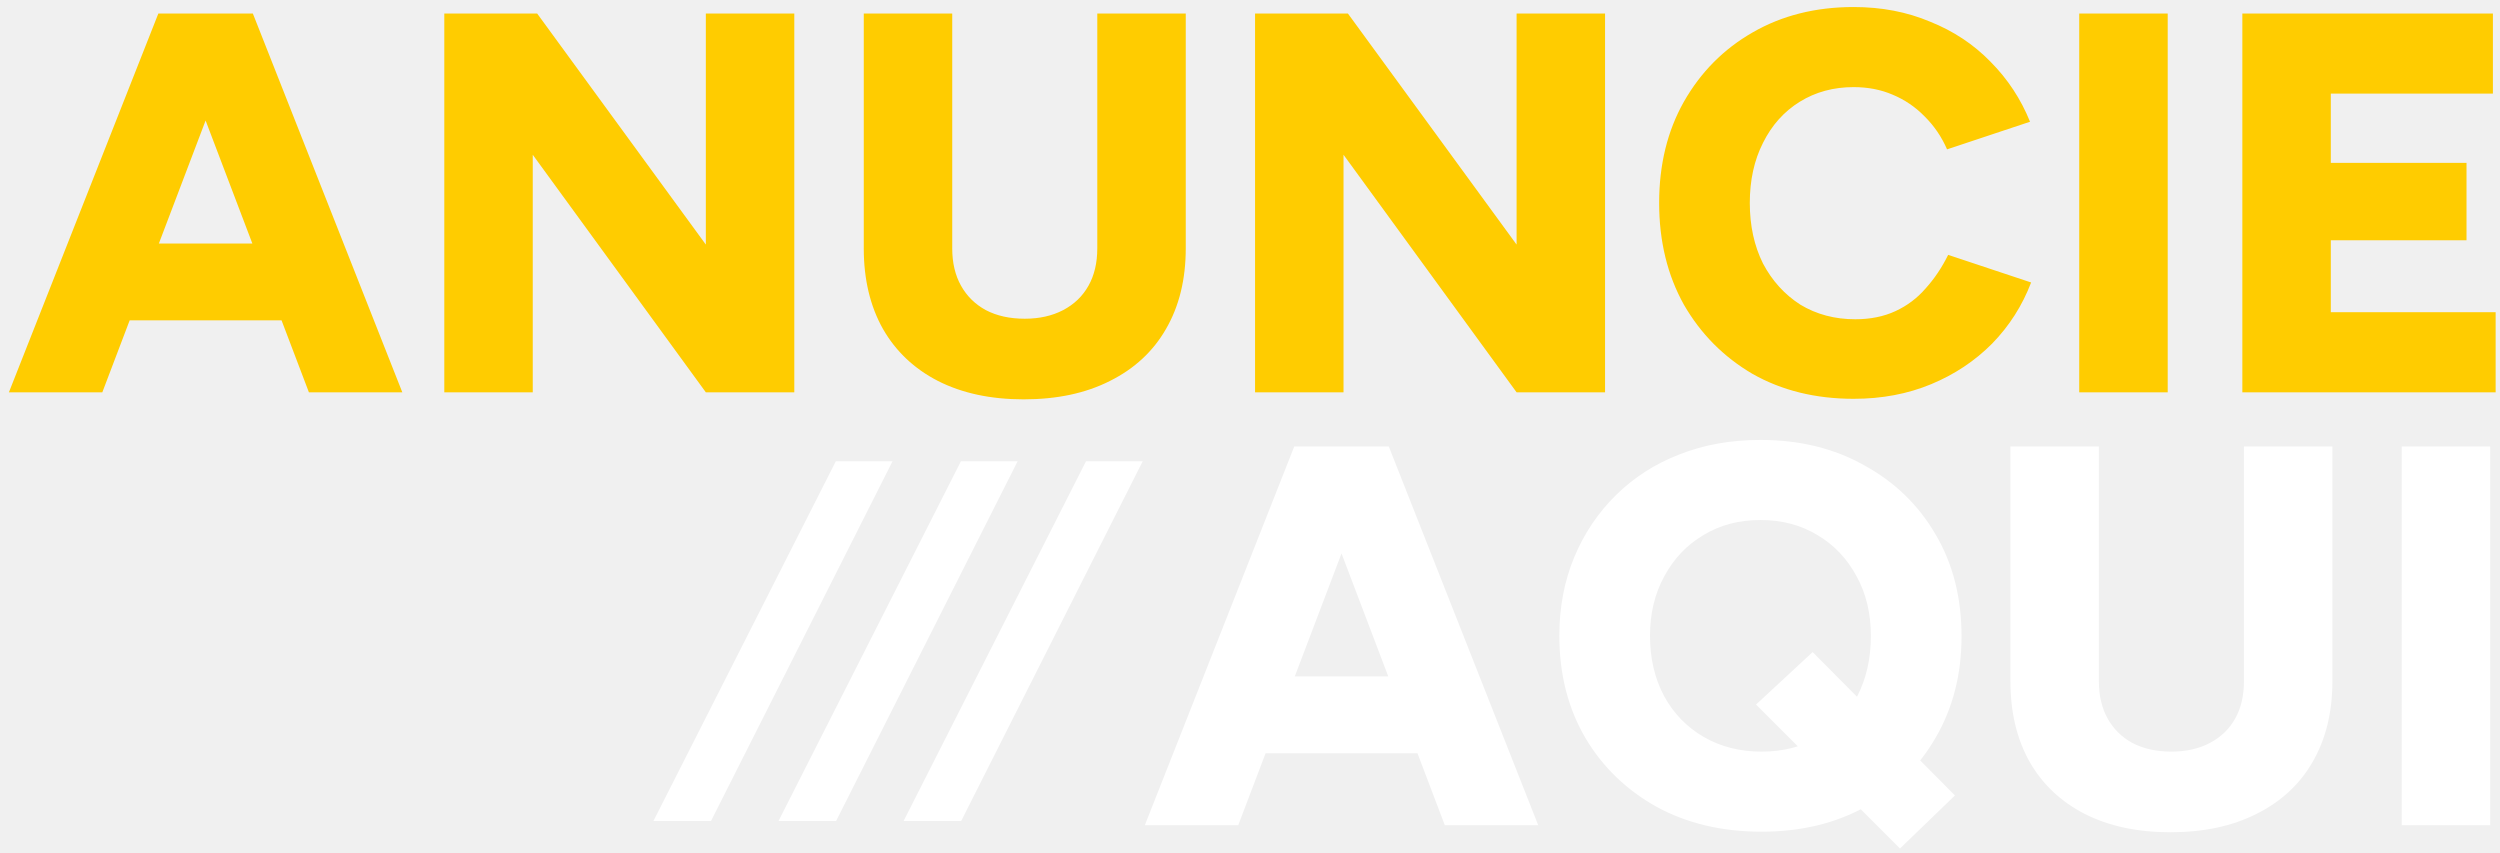
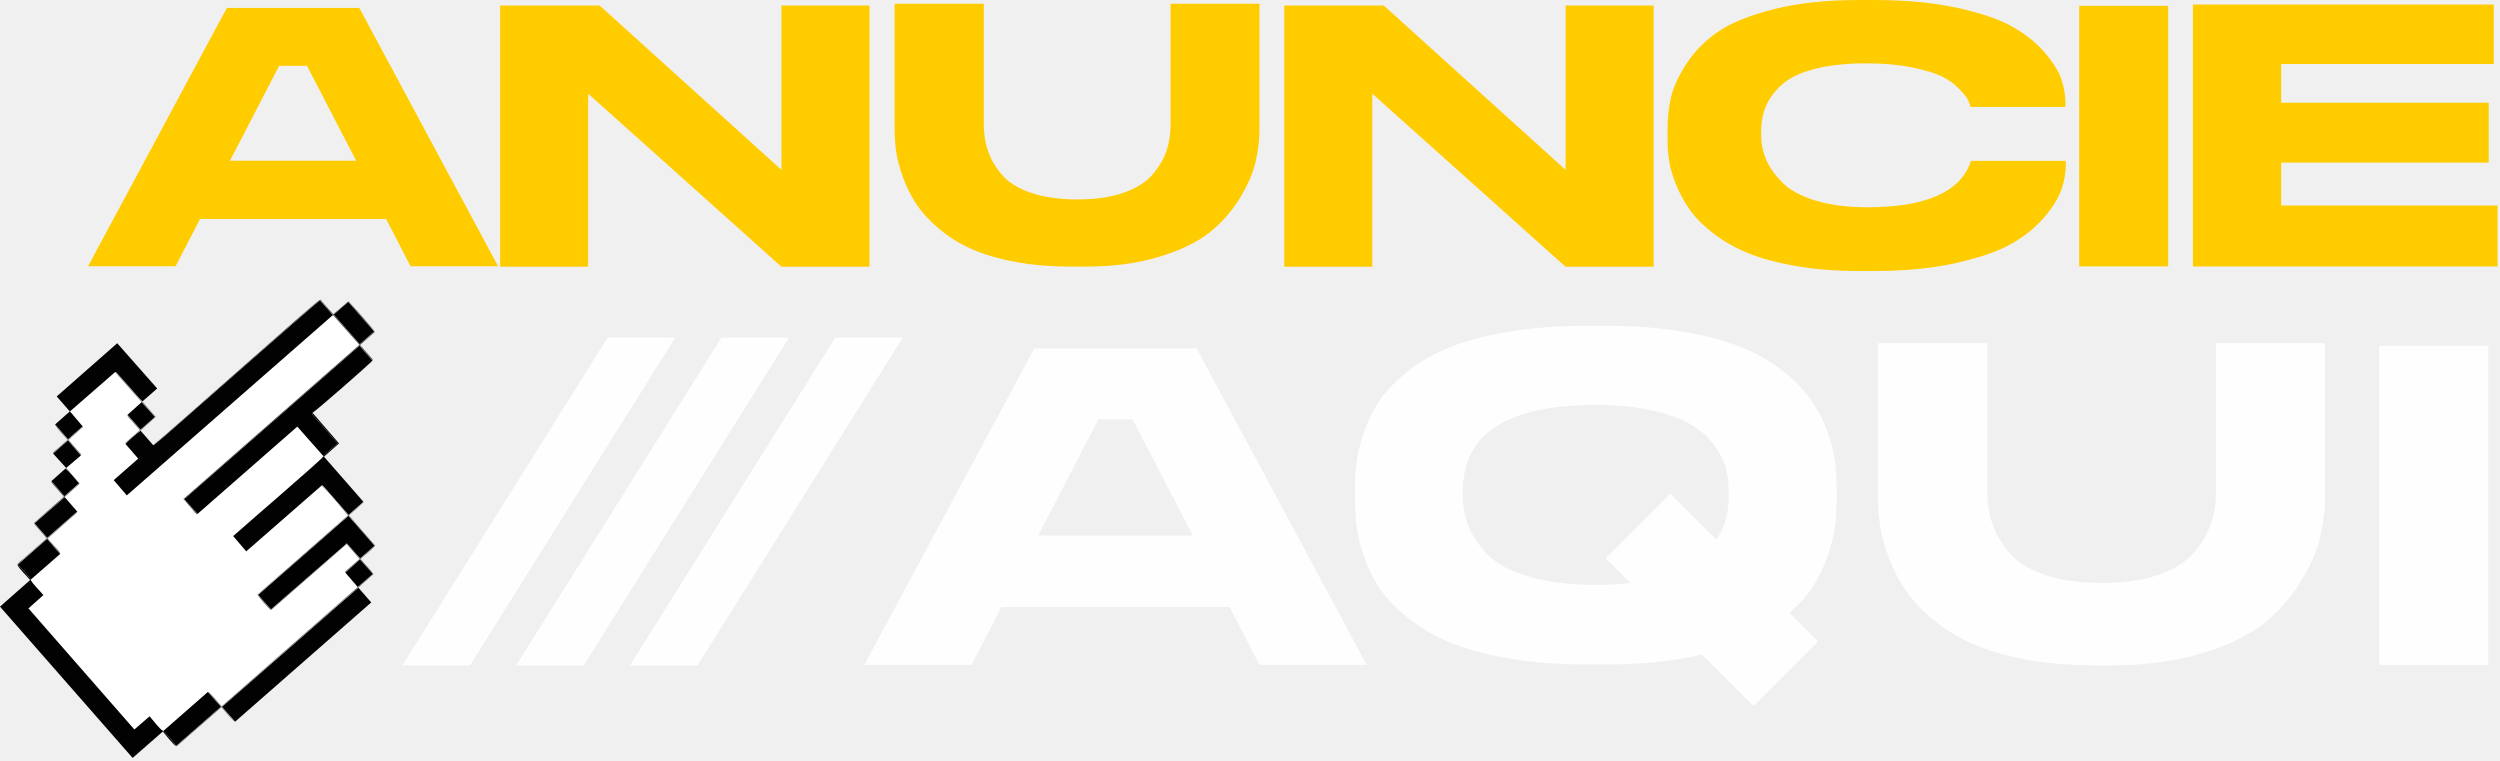
- <svg xmlns="http://www.w3.org/2000/svg" width="176" height="60" viewBox="0 0 176 60" fill="none">
-   <g clip-path="url(#clip0_14_117)">
-     <path d="M21.747 27.619L11.612 0.952H17.801L28.323 27.619H21.747ZM0.627 27.619L11.148 0.952H17.337L7.203 27.619H0.627ZM5.578 22.552V17.143H23.41V22.552H5.578ZM31.279 27.619V0.952H37.816L49.691 17.219V0.952H55.919V27.619H49.691L37.506 10.895V27.619H31.279ZM72.066 28.114C69.745 28.114 67.733 27.683 66.031 26.819C64.355 25.956 63.066 24.736 62.163 23.162C61.261 21.562 60.809 19.67 60.809 17.486V0.952H67.037V17.486C67.037 18.502 67.243 19.378 67.656 20.114C68.069 20.851 68.649 21.422 69.397 21.829C70.17 22.235 71.086 22.438 72.143 22.438C73.175 22.438 74.077 22.235 74.851 21.829C75.624 21.422 76.218 20.851 76.63 20.114C77.043 19.378 77.249 18.502 77.249 17.486V0.952H83.477V17.486C83.477 19.67 83.013 21.562 82.084 23.162C81.182 24.736 79.867 25.956 78.139 26.819C76.437 27.683 74.412 28.114 72.066 28.114ZM88.356 27.619V0.952H94.893L106.768 17.219V0.952H112.996V27.619H106.768L94.584 10.895V27.619H88.356ZM130.497 28.076C127.816 28.076 125.443 27.492 123.38 26.324C121.342 25.13 119.731 23.505 118.545 21.448C117.384 19.365 116.804 16.978 116.804 14.286C116.804 11.594 117.384 9.219 118.545 7.162C119.731 5.079 121.342 3.454 123.38 2.286C125.443 1.092 127.816 0.495 130.497 0.495C132.457 0.495 134.249 0.838 135.874 1.524C137.525 2.184 138.942 3.124 140.129 4.343C141.341 5.562 142.269 6.971 142.914 8.571L137.073 10.514C136.686 9.625 136.157 8.851 135.487 8.19C134.842 7.53 134.095 7.022 133.244 6.667C132.419 6.311 131.503 6.133 130.497 6.133C129.079 6.133 127.816 6.476 126.706 7.162C125.597 7.848 124.734 8.813 124.115 10.057C123.496 11.276 123.186 12.686 123.186 14.286C123.186 15.886 123.496 17.308 124.115 18.552C124.76 19.771 125.636 20.736 126.745 21.448C127.879 22.133 129.169 22.476 130.613 22.476C131.67 22.476 132.612 22.286 133.437 21.905C134.262 21.524 134.972 20.991 135.564 20.305C136.183 19.619 136.712 18.832 137.15 17.943L142.991 19.886C142.372 21.511 141.457 22.946 140.245 24.191C139.033 25.41 137.602 26.362 135.951 27.048C134.301 27.733 132.483 28.076 130.497 28.076ZM146.378 27.619V0.952H152.606V27.619H146.378ZM157.861 27.619V0.952H175.5V6.59H164.089V11.467H173.643V16.914H164.089V21.981H175.693V27.619H157.861Z" fill="#FFCC00" />
-     <path d="M101.715 58.095L91.581 31.429H97.77L108.291 58.095H101.715ZM80.596 58.095L91.117 31.429H97.306L87.172 58.095H80.596ZM85.547 53.029V47.619H103.379V53.029H85.547ZM124.012 58.552C121.227 58.552 118.765 57.968 116.624 56.8C114.484 55.606 112.808 53.981 111.596 51.924C110.384 49.841 109.778 47.454 109.778 44.762C109.778 42.755 110.126 40.914 110.822 39.238C111.518 37.562 112.499 36.102 113.762 34.857C115.026 33.613 116.508 32.66 118.21 32C119.938 31.314 121.846 30.971 123.935 30.971C126.695 30.971 129.132 31.568 131.246 32.762C133.387 33.93 135.063 35.556 136.274 37.638C137.487 39.695 138.092 42.083 138.092 44.8C138.092 47.467 137.487 49.841 136.274 51.924C135.089 53.981 133.438 55.606 131.323 56.8C129.209 57.968 126.772 58.552 124.012 58.552ZM133.76 59.733L123.625 49.6L127.61 45.905L137.628 56L133.76 59.733ZM124.012 52.914C125.534 52.914 126.875 52.571 128.035 51.886C129.196 51.2 130.099 50.248 130.743 49.029C131.388 47.784 131.71 46.362 131.71 44.762C131.71 43.187 131.375 41.791 130.704 40.571C130.034 39.327 129.118 38.362 127.958 37.676C126.797 36.965 125.457 36.609 123.935 36.609C122.414 36.609 121.073 36.965 119.912 37.676C118.752 38.362 117.837 39.327 117.166 40.571C116.496 41.791 116.16 43.187 116.16 44.762C116.16 46.362 116.496 47.784 117.166 49.029C117.837 50.248 118.765 51.2 119.951 51.886C121.137 52.571 122.491 52.914 124.012 52.914ZM152.79 58.59C150.469 58.59 148.458 58.159 146.756 57.295C145.08 56.432 143.79 55.213 142.888 53.638C141.986 52.038 141.534 50.146 141.534 47.962V31.429H147.762V47.962C147.762 48.978 147.968 49.854 148.381 50.59C148.793 51.327 149.374 51.898 150.121 52.305C150.895 52.711 151.811 52.914 152.868 52.914C153.899 52.914 154.802 52.711 155.575 52.305C156.349 51.898 156.942 51.327 157.355 50.59C157.768 49.854 157.974 48.978 157.974 47.962V31.429H164.201V47.962C164.201 50.146 163.737 52.038 162.809 53.638C161.906 55.213 160.591 56.432 158.863 57.295C157.161 58.159 155.137 58.59 152.79 58.59ZM169.081 58.095V31.429H175.309V58.095H169.081Z" fill="white" />
-     <path d="M46.001 57.798L58.843 32.472H62.835L50.055 57.798H46.001ZM54.807 57.798L67.649 32.472H71.641L58.861 57.798H54.807ZM63.613 57.798L76.455 32.472H80.447L67.667 57.798H63.613Z" fill="white" />
+ <svg xmlns="http://www.w3.org/2000/svg" width="990" height="301" viewBox="0 0 990 301" fill="none">
+   <g clip-path="url(#clip0_148_29)">
+     <path d="M142.275 3.129H89.841L34.869 105.435H69.537L79.196 86.733H152.919L162.578 105.435H197.246L142.274 3.129H142.275ZM91.073 63.645L110.538 26.069H121.577L141.042 63.645H91.073ZM198.037 2.193V105.632H232.902V37.084L309.458 105.632H344.323V2.193H309.458V67.268L237.459 2.193H198.035H198.037ZM463.561 1.479V49.33C463.561 53.002 463.043 56.426 461.984 59.605C460.924 62.759 459.1 65.888 456.538 68.969C453.975 72.049 450.157 74.489 445.057 76.286C439.98 78.085 433.87 78.972 426.725 78.972C419.48 78.972 413.271 78.084 408.072 76.286C402.899 74.487 399.054 72.048 396.541 68.969C394.003 65.888 392.229 62.759 391.169 59.605C390.109 56.426 389.592 53.002 389.592 49.33V1.479H354.258V51.251C354.258 54.282 354.48 57.312 354.948 60.343C355.391 63.398 356.303 66.749 357.658 70.421C359.013 74.092 360.738 77.542 362.856 80.769C364.976 83.972 367.834 87.151 371.456 90.28C375.102 93.409 379.266 96.07 383.997 98.263C388.728 100.481 394.542 102.255 401.443 103.585C408.316 104.915 415.956 105.581 424.309 105.581H429.754C440.718 105.581 450.452 104.3 458.953 101.713C467.454 99.15 474.131 95.922 478.96 92.079C483.79 88.21 487.757 83.726 490.886 78.625C494.015 73.525 496.084 68.769 497.144 64.358C498.204 59.948 498.746 55.587 498.746 51.25V1.477H463.561V1.479ZM508.556 2.193V105.632H543.421V37.084L619.978 105.632H654.842V2.193H619.978V67.268L547.979 2.193H508.555H508.556ZM736.011 107.308H742.245C754.491 107.308 765.358 106.248 774.844 104.104C784.306 101.961 791.672 99.373 796.946 96.294C802.219 93.238 806.506 89.69 809.857 85.649C813.208 81.608 815.401 77.96 816.461 74.709C817.521 71.457 818.063 68.278 818.063 65.222V63.695H780.536C780.536 63.769 780.486 63.917 780.388 64.114C776.224 76.089 762.548 82.077 739.362 82.077C731.552 82.077 724.775 81.189 718.984 79.44C713.218 77.666 708.858 75.325 705.926 72.393C702.993 69.461 700.826 66.455 699.469 63.35C698.089 60.221 697.425 56.993 697.425 53.642V51.992C697.425 48.444 698.016 45.191 699.249 42.234C700.457 39.252 702.501 36.419 705.385 33.733C708.292 31.023 712.579 28.904 718.32 27.377C724.037 25.85 730.959 25.085 739.041 25.085C745.842 25.085 751.83 25.628 757.053 26.687C762.276 27.747 766.22 28.93 768.905 30.235C771.59 31.542 773.883 33.167 775.755 35.115C777.628 37.061 778.786 38.491 779.23 39.377C779.699 40.24 780.067 41.249 780.388 42.358H817.914V40.831C817.914 37.948 817.422 34.941 816.461 31.837C815.5 28.732 813.38 25.209 810.079 21.242C806.802 17.3 802.54 13.826 797.315 10.795C792.116 7.765 784.724 5.226 775.213 3.132C765.702 1.038 754.712 0.003 742.244 0.003H736.01C723.246 0.003 712.084 1.21 702.5 3.624C692.939 6.039 685.571 8.996 680.398 12.544C675.224 16.067 671.059 20.306 667.857 25.209C664.678 30.137 662.608 34.597 661.697 38.588C660.811 42.605 660.342 46.818 660.342 51.278V55.318C660.342 58.201 660.564 61.084 661.031 63.967C661.475 66.851 662.436 70.053 663.915 73.578C665.393 77.1 667.241 80.403 669.459 83.482C671.677 86.538 674.781 89.593 678.724 92.599C682.666 95.629 687.2 98.193 692.325 100.262C697.45 102.356 703.758 104.057 711.249 105.362C718.739 106.669 726.994 107.309 736.012 107.309L736.011 107.308ZM858.596 2.292H823.361V105.484H858.596V2.292ZM868.405 1.799V105.509H989.043V81.386H903.345V64.385H985.544V40.681H903.345V25.355H987.54V1.799H868.405Z" fill="#FFCC00" />
+     <path d="M473.859 137.94H409.619L342.271 263.28H384.744L396.578 240.367H486.901L498.735 263.28H541.209L473.859 137.94ZM411.129 212.082L434.977 166.044H448.502L472.35 212.082H411.129ZM726.563 182.166C726.111 178.663 725.054 174.709 723.423 170.301C721.793 165.893 719.649 161.849 717.023 158.136C714.396 154.392 710.775 150.679 706.095 146.966C701.446 143.253 695.982 140.113 689.734 137.578C683.515 135.012 675.788 132.959 666.579 131.389C657.372 129.819 647.107 129.034 635.788 129.034H628.272C616.951 129.034 606.628 129.819 597.299 131.389C587.971 132.959 580.212 135.012 573.964 137.578C567.716 140.113 562.281 143.253 557.602 146.966C552.952 150.679 549.3 154.392 546.673 158.105C544.048 161.849 541.965 165.924 540.395 170.391C538.795 174.859 537.798 178.813 537.315 182.225C536.863 185.666 536.621 189.289 536.621 193.123V198.345C536.621 202.058 536.862 205.65 537.315 209.152C537.798 212.624 538.795 216.609 540.395 221.076C541.965 225.544 544.048 229.68 546.673 233.454C549.3 237.228 552.983 241 557.692 244.775C562.431 248.549 567.865 251.718 574.053 254.345C580.242 256.941 587.97 259.084 597.298 260.685C606.626 262.314 616.95 263.13 628.271 263.13H635.787C647.107 263.13 657.402 262.314 666.668 260.685C669.234 260.233 671.679 259.749 674.004 259.205L694.38 279.581L719.95 254.012L708.629 242.691C712.16 239.612 715.028 236.533 717.112 233.454C719.678 229.68 721.792 225.545 723.421 221.076C725.051 216.609 726.077 212.624 726.561 209.152C727.013 205.65 727.256 202.058 727.256 198.345V193.123C727.256 189.289 727.015 185.636 726.561 182.164L726.563 182.166ZM661.417 195.478L635.848 221.047L645.658 230.857C641.432 231.34 636.873 231.612 631.953 231.612C621.448 231.612 612.513 230.495 605.177 228.291C597.841 226.087 592.407 223.129 588.906 219.416C585.404 215.703 582.928 211.99 581.48 208.277C580.031 204.564 579.307 200.61 579.307 196.443V194.329C579.307 171.688 596.847 160.367 631.954 160.367C640.468 160.367 647.924 161.091 654.324 162.571C660.754 164.021 665.825 165.832 669.538 168.035C673.281 170.239 676.301 172.925 678.624 176.064C680.979 179.174 682.548 182.222 683.363 185.121C684.179 188.019 684.57 191.098 684.57 194.328V196.773C684.57 200.97 683.846 204.894 682.397 208.638C681.732 210.328 680.796 212.05 679.68 213.739L661.416 195.475L661.417 195.478ZM877.562 135.918V194.543C877.562 199.041 876.928 203.237 875.63 207.131C874.332 210.996 872.099 214.829 868.959 218.603C865.82 222.377 861.14 225.365 854.892 227.569C848.673 229.773 841.187 230.859 832.432 230.859C823.557 230.859 815.949 229.773 809.58 227.569C803.24 225.365 798.531 222.376 795.452 218.603C792.342 214.829 790.169 210.996 788.871 207.131C787.573 203.237 786.939 199.041 786.939 194.543V135.918H743.649V196.897C743.649 200.61 743.921 204.323 744.494 208.036C745.038 211.779 746.154 215.885 747.814 220.383C749.475 224.881 751.588 229.107 754.183 233.061C756.78 236.985 760.282 240.88 764.719 244.713C769.187 248.547 774.288 251.808 780.084 254.495C785.88 257.212 793.004 259.385 801.456 261.015C809.88 262.645 819.238 263.46 829.471 263.46H836.142C849.575 263.46 861.501 261.89 871.916 258.721C882.331 255.581 890.511 251.626 896.428 246.917C902.345 242.178 907.205 236.684 911.039 230.434C914.872 224.186 917.408 218.359 918.706 212.955C920.004 207.552 920.669 202.209 920.669 196.895V135.916H877.561L877.562 135.918ZM985.333 136.913H942.164V263.341H985.333V136.913Z" fill="#FEFEFE" />
+     <path fill-rule="evenodd" clip-rule="evenodd" d="M240.635 133.679H267.399L186.131 263.46H159.363L240.634 133.679H240.635ZM330.758 133.679H357.522L276.251 263.46H249.487L330.758 133.679ZM285.695 133.679H312.462L231.191 263.46H204.425L285.696 133.679H285.695Z" fill="#FEFEFE" />
+     <path fill-rule="evenodd" clip-rule="evenodd" d="M49.733 175.856C49.635 175.26 49.204 175.905 50.086 174.939L55.342 170.334C54.417 169.298 53.51 168.239 52.593 167.192C51.609 166.067 50.198 164.886 50.495 164.268L56.107 159.247L45.568 147.349L27.701 162.917L32.734 168.836C32.655 169.402 33.433 168.694 32.39 169.512L27.142 174.189L31.184 178.806C32.621 180.408 32.178 179.928 32.035 180.354L26.211 185.306L31.55 191.488L25.612 196.852L30.579 202.578C30.468 202.965 30.68 202.668 30.34 203.119L18.895 213.23C19.813 214.262 20.72 215.311 21.63 216.351C22.186 216.986 23.981 218.526 23.816 219.365L12.122 229.561C12.936 231.337 15.813 233.925 17.164 235.652L11.259 240.927L53.206 288.878L59.227 283.671C60.62 285.183 63.153 288.701 64.637 289.507L82.346 273.989C83.36 274.277 86.994 278.897 87.754 279.682L141.645 232.44L136.767 226.767C136.711 226.143 136.265 226.863 137.165 225.879L142.39 221.333L137.267 215.471L107.385 241.586C106.249 241.041 102.733 236.828 101.923 235.509L137.79 204.079C135.772 201.711 129.279 193.74 127.315 192.307L97.503 218.331L92.345 212.294C95.165 209.674 127.075 182.294 128.14 180.701L117.73 168.928L78.214 203.511C77.622 203.475 78.303 203.995 77.257 203.016C77.171 202.934 76.734 202.392 76.62 202.259L72.644 197.59L142.303 136.544L131.828 124.759L50.208 196.177L45.037 190.131L54.739 181.62L49.733 175.859V175.856Z" fill="white" />
+     <path fill-rule="evenodd" clip-rule="evenodd" d="M60.662 176.285L55.671 170.562C54.46 171.322 50.417 174.753 49.733 175.856L54.739 181.618L45.037 190.128L50.208 196.174L131.828 124.756L126.672 118.95C124.753 120.233 72.132 166.623 64.723 173.11L60.852 176.254C60.87 176.225 60.725 176.278 60.66 176.285H60.662Z" fill="#020202" />
+     <path fill-rule="evenodd" clip-rule="evenodd" d="M78.216 203.51L117.731 168.927L128.142 180.699C129.197 179.171 132.182 176.974 133.716 175.612L124.699 165.341C122.961 163.436 123.68 163.968 123.751 163.458C125.029 162.802 145.98 144.506 147.479 142.812L142.36 136.876L72.939 197.66L78.216 203.509V203.51Z" fill="#010101" />
+     <path fill-rule="evenodd" clip-rule="evenodd" d="M69.759 295.43C69.201 294.186 65.807 290.43 64.638 289.507C63.154 288.702 60.621 285.185 59.229 283.671L53.208 288.878L11.261 240.927L17.166 235.652C15.815 233.924 12.938 231.336 12.124 229.561C11.419 228.226 8.161 224.436 6.927 223.71C7.425 225.086 10.773 228.226 11.921 229.705L0 240.233L52.517 300.134L64.468 289.69C65.588 290.913 68.635 294.987 69.759 295.429V295.43Z" fill="#020202" />
+     <path fill-rule="evenodd" clip-rule="evenodd" d="M93.102 285.784L147.015 238.557L141.895 232.706L87.89 279.925L93.102 285.784Z" fill="#020202" />
+     <path fill-rule="evenodd" clip-rule="evenodd" d="M128.142 180.701C127.077 182.293 95.166 209.672 92.346 212.294L97.504 218.331L127.317 192.307C128.003 192.253 127.153 191.726 128.231 192.716L138.023 203.93L143.909 198.705L128.297 180.846L134.257 175.594L123.749 163.46C123.678 163.97 122.96 163.438 124.698 165.344L133.715 175.615C132.181 176.977 129.195 179.174 128.14 180.702L128.142 180.701Z" fill="#020202" />
+     <path fill-rule="evenodd" clip-rule="evenodd" d="M21.819 168.085L26.919 173.974L32.733 168.838L27.7 162.918L45.567 147.351C46.036 147.424 45.668 147.238 46.141 147.568L51.014 153.011C52.687 154.886 54.614 157.298 56.402 158.972L62.246 153.842L46.419 135.915L22.461 156.99L27.648 162.922L21.816 168.085H21.819Z" fill="#020202" />
+     <path fill-rule="evenodd" clip-rule="evenodd" d="M137.345 215.191L142.597 221.147L148.364 216.1L138.174 204.461L137.996 204.253L102.191 235.598L107.288 241.338L137.345 215.191Z" fill="#010101" />
+     <path fill-rule="evenodd" clip-rule="evenodd" d="M64.638 289.507C65.807 290.429 69.2 294.185 69.759 295.43L87.543 279.868L82.347 273.989L64.638 289.507Z" fill="#010101" />
+     <path fill-rule="evenodd" clip-rule="evenodd" d="M6.927 223.712C8.161 224.436 11.418 228.228 12.124 229.562L23.818 219.366L18.662 213.352L6.927 223.712Z" fill="#010101" />
+     <path fill-rule="evenodd" clip-rule="evenodd" d="M13.643 207.249L18.684 212.975L30.581 202.579L25.612 196.855L13.643 207.249Z" fill="#020202" />
+     <path fill-rule="evenodd" clip-rule="evenodd" d="M132.16 124.562L142.461 136.329L148.156 131.274L137.897 119.529L132.16 124.562Z" fill="#020202" />
+     <path fill-rule="evenodd" clip-rule="evenodd" d="M107.288 241.338L102.191 235.597L137.998 204.252L138.175 204.46L148.366 216.098L142.599 221.146L137.346 215.19L107.29 241.338H107.288ZM127.317 192.306C129.281 193.74 135.773 201.711 137.791 204.077L101.925 235.508C102.736 236.827 106.252 241.039 107.387 241.584L137.268 215.47L142.392 221.331L137.167 225.878C136.267 226.861 136.711 226.142 136.769 226.766L142.54 221.559L147.631 227.279L141.647 232.439L87.755 279.681C86.997 278.895 83.361 274.275 82.347 273.987L87.543 279.867L69.759 295.429C69.995 295.435 69.669 295.656 70.257 295.322L87.707 280.087C88.345 280.816 92.103 285.565 93.104 285.782L87.891 279.924L141.897 232.705L147.872 227.394C147.006 225.725 144.153 223.022 142.825 221.352C144.27 219.979 147.689 217.488 148.582 216.023L138.207 204.109L143.689 199.257C144.069 198.721 143.808 199.205 143.911 198.703L138.024 203.927L128.232 192.714C127.153 191.725 128.005 192.25 127.318 192.304L127.317 192.306Z" fill="#7E7E7E" />
+     <path fill-rule="evenodd" clip-rule="evenodd" d="M137.897 119.529L148.156 131.275L142.46 136.331L132.158 124.564L137.895 119.53L137.897 119.529ZM60.662 176.285C60.725 176.279 60.87 176.225 60.853 176.254L64.724 173.11C72.132 166.623 124.755 120.233 126.673 118.95L131.83 124.756L142.304 136.542L72.645 197.588L76.622 202.256C76.736 202.391 77.172 202.933 77.258 203.013C78.304 203.993 77.623 203.473 78.215 203.509L72.939 197.66L142.36 136.876L147.479 142.812C147.532 142.165 148.038 142.887 147.008 141.622L142.6 136.623L148.44 131.474C147.834 130.173 139.479 120.834 137.963 119.315L131.975 124.414L126.807 118.611C124.667 119.647 68.877 169.595 60.662 176.282V176.285Z" fill="#585858" />
+     <path fill-rule="evenodd" clip-rule="evenodd" d="M25.894 185.589L20.357 190.503L25.457 196.513L31.284 191.368C30.468 190.457 26.924 186.019 25.894 185.589Z" fill="#010101" />
+     <path fill-rule="evenodd" clip-rule="evenodd" d="M21.014 179.587L26.212 185.308L32.035 180.357L26.918 174.329L21.014 179.587Z" fill="#020202" />
+     <path fill-rule="evenodd" clip-rule="evenodd" d="M50.495 164.269L55.65 170.156L61.406 165.105L56.107 159.248L50.495 164.269Z" fill="#010101" />
+     <path fill-rule="evenodd" clip-rule="evenodd" d="M136.769 226.767L141.647 232.44L147.63 227.28L142.54 221.56L136.769 226.767Z" fill="#010101" />
+     <path fill-rule="evenodd" clip-rule="evenodd" d="M56.107 159.248L61.408 165.105L55.652 170.154L50.496 164.268C50.2 164.886 51.61 166.067 52.595 167.191C53.512 168.239 54.419 169.298 55.344 170.334L50.087 174.939C49.205 175.903 49.636 175.258 49.735 175.856C50.419 174.753 54.462 171.322 55.673 170.562L61.699 165.08L56.405 158.971C54.617 157.298 52.688 154.885 51.017 153.009L46.144 147.567C45.671 147.237 46.04 147.423 45.57 147.349L56.108 159.247L56.107 159.248Z" fill="#838383" />
+     <path fill-rule="evenodd" clip-rule="evenodd" d="M13.642 207.249C13.649 207.615 13.169 206.997 14.01 208.073L18.462 213.2L9.449 221.089C8.945 221.531 6.714 223.022 6.927 223.712L18.662 213.352L23.817 219.366C23.982 218.527 22.188 216.987 21.631 216.352C20.722 215.313 19.814 214.263 18.896 213.231L30.342 203.12C30.682 202.669 30.469 202.968 30.58 202.579L18.684 212.975L13.642 207.249Z" fill="#797979" />
+     <path fill-rule="evenodd" clip-rule="evenodd" d="M25.894 185.589C26.924 186.019 30.47 190.456 31.284 191.368L25.457 196.513L20.357 190.503C20.308 190.984 19.901 190.415 20.702 191.522L25.257 196.675L14.704 205.989C13.412 207.091 13.548 206.843 13.641 207.249L25.611 196.854L31.549 191.489L26.21 185.307L25.892 185.587L25.894 185.589Z" fill="#696969" />
+     <path fill-rule="evenodd" clip-rule="evenodd" d="M21.819 168.085C21.976 169.174 26.081 173.432 26.763 174.167L21.39 178.826C20.766 179.53 21.002 179.06 21.014 179.587L26.916 174.329L32.034 180.357C32.177 179.931 32.619 180.411 31.182 178.809L27.141 174.192L32.389 169.515C33.432 168.695 32.653 169.404 32.733 168.839L26.919 173.975L21.819 168.086V168.085Z" fill="#7E7E7E" />
  </g>
  <defs>
-     <clipPath id="clip0_14_117">
-       <rect width="176" height="60" fill="white" />
+     <clipPath id="clip0_148_29">
+       <rect width="989.042" height="300.135" fill="white" />
    </clipPath>
  </defs>
</svg>
